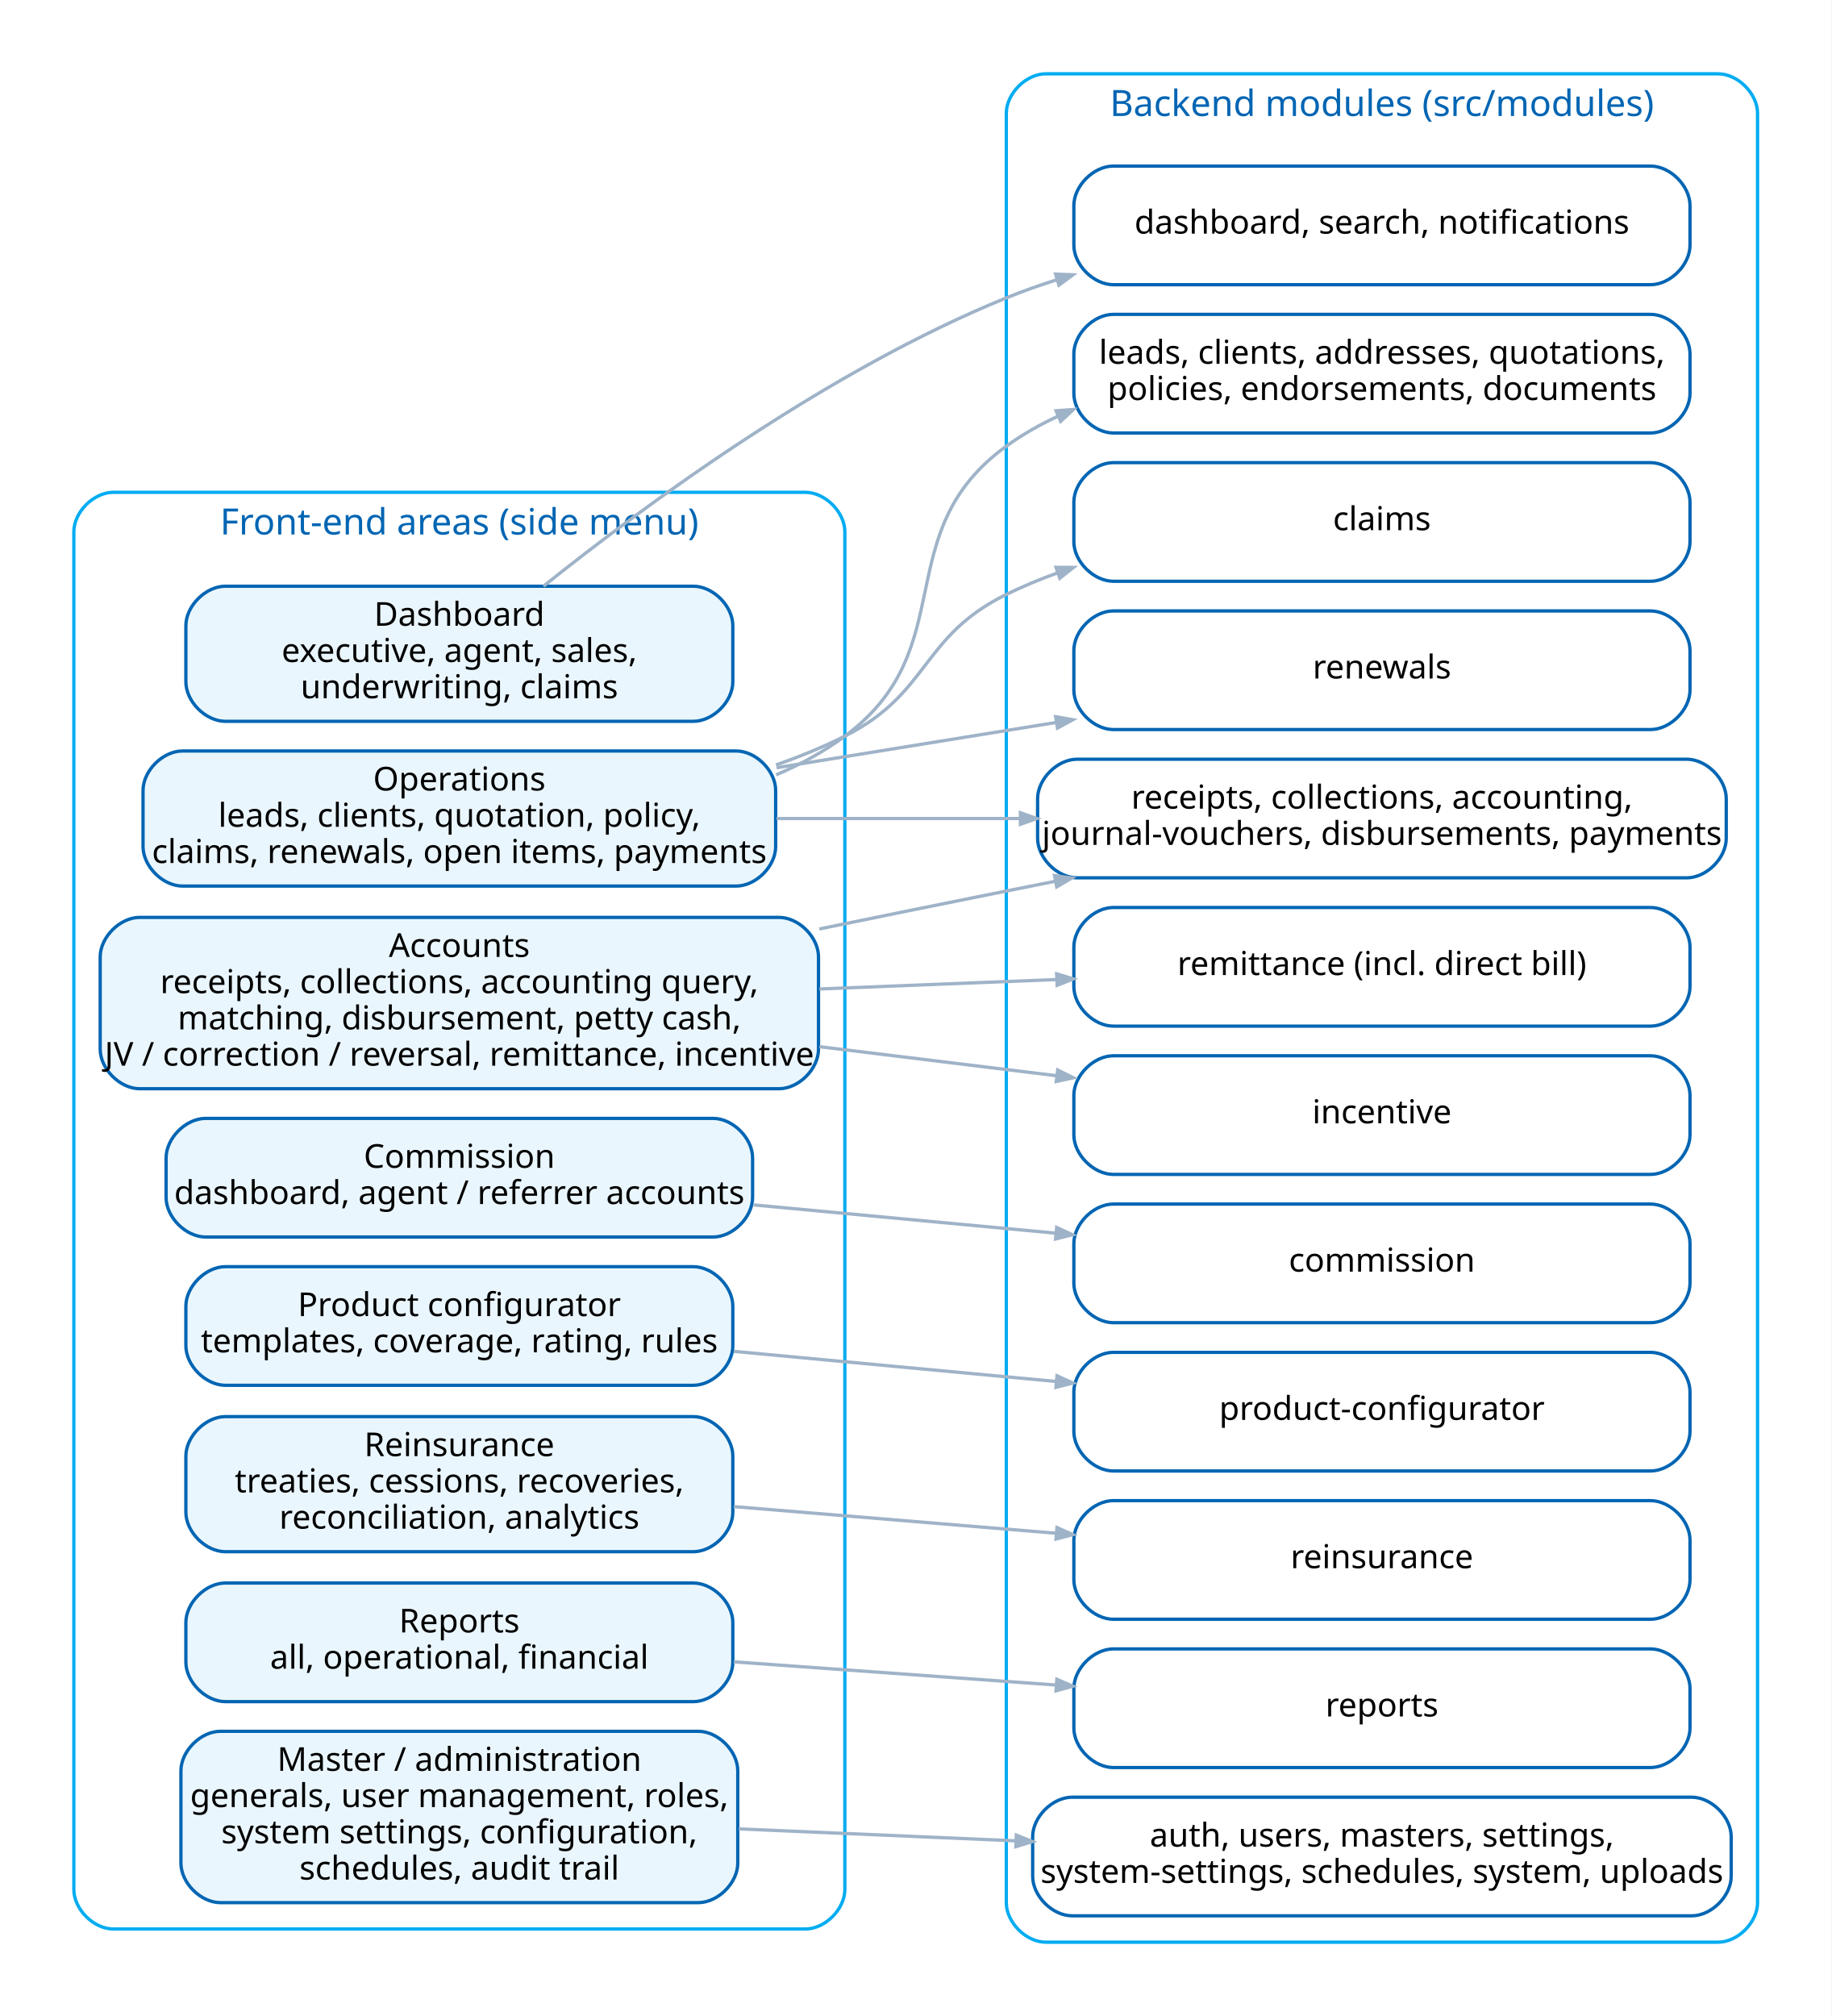
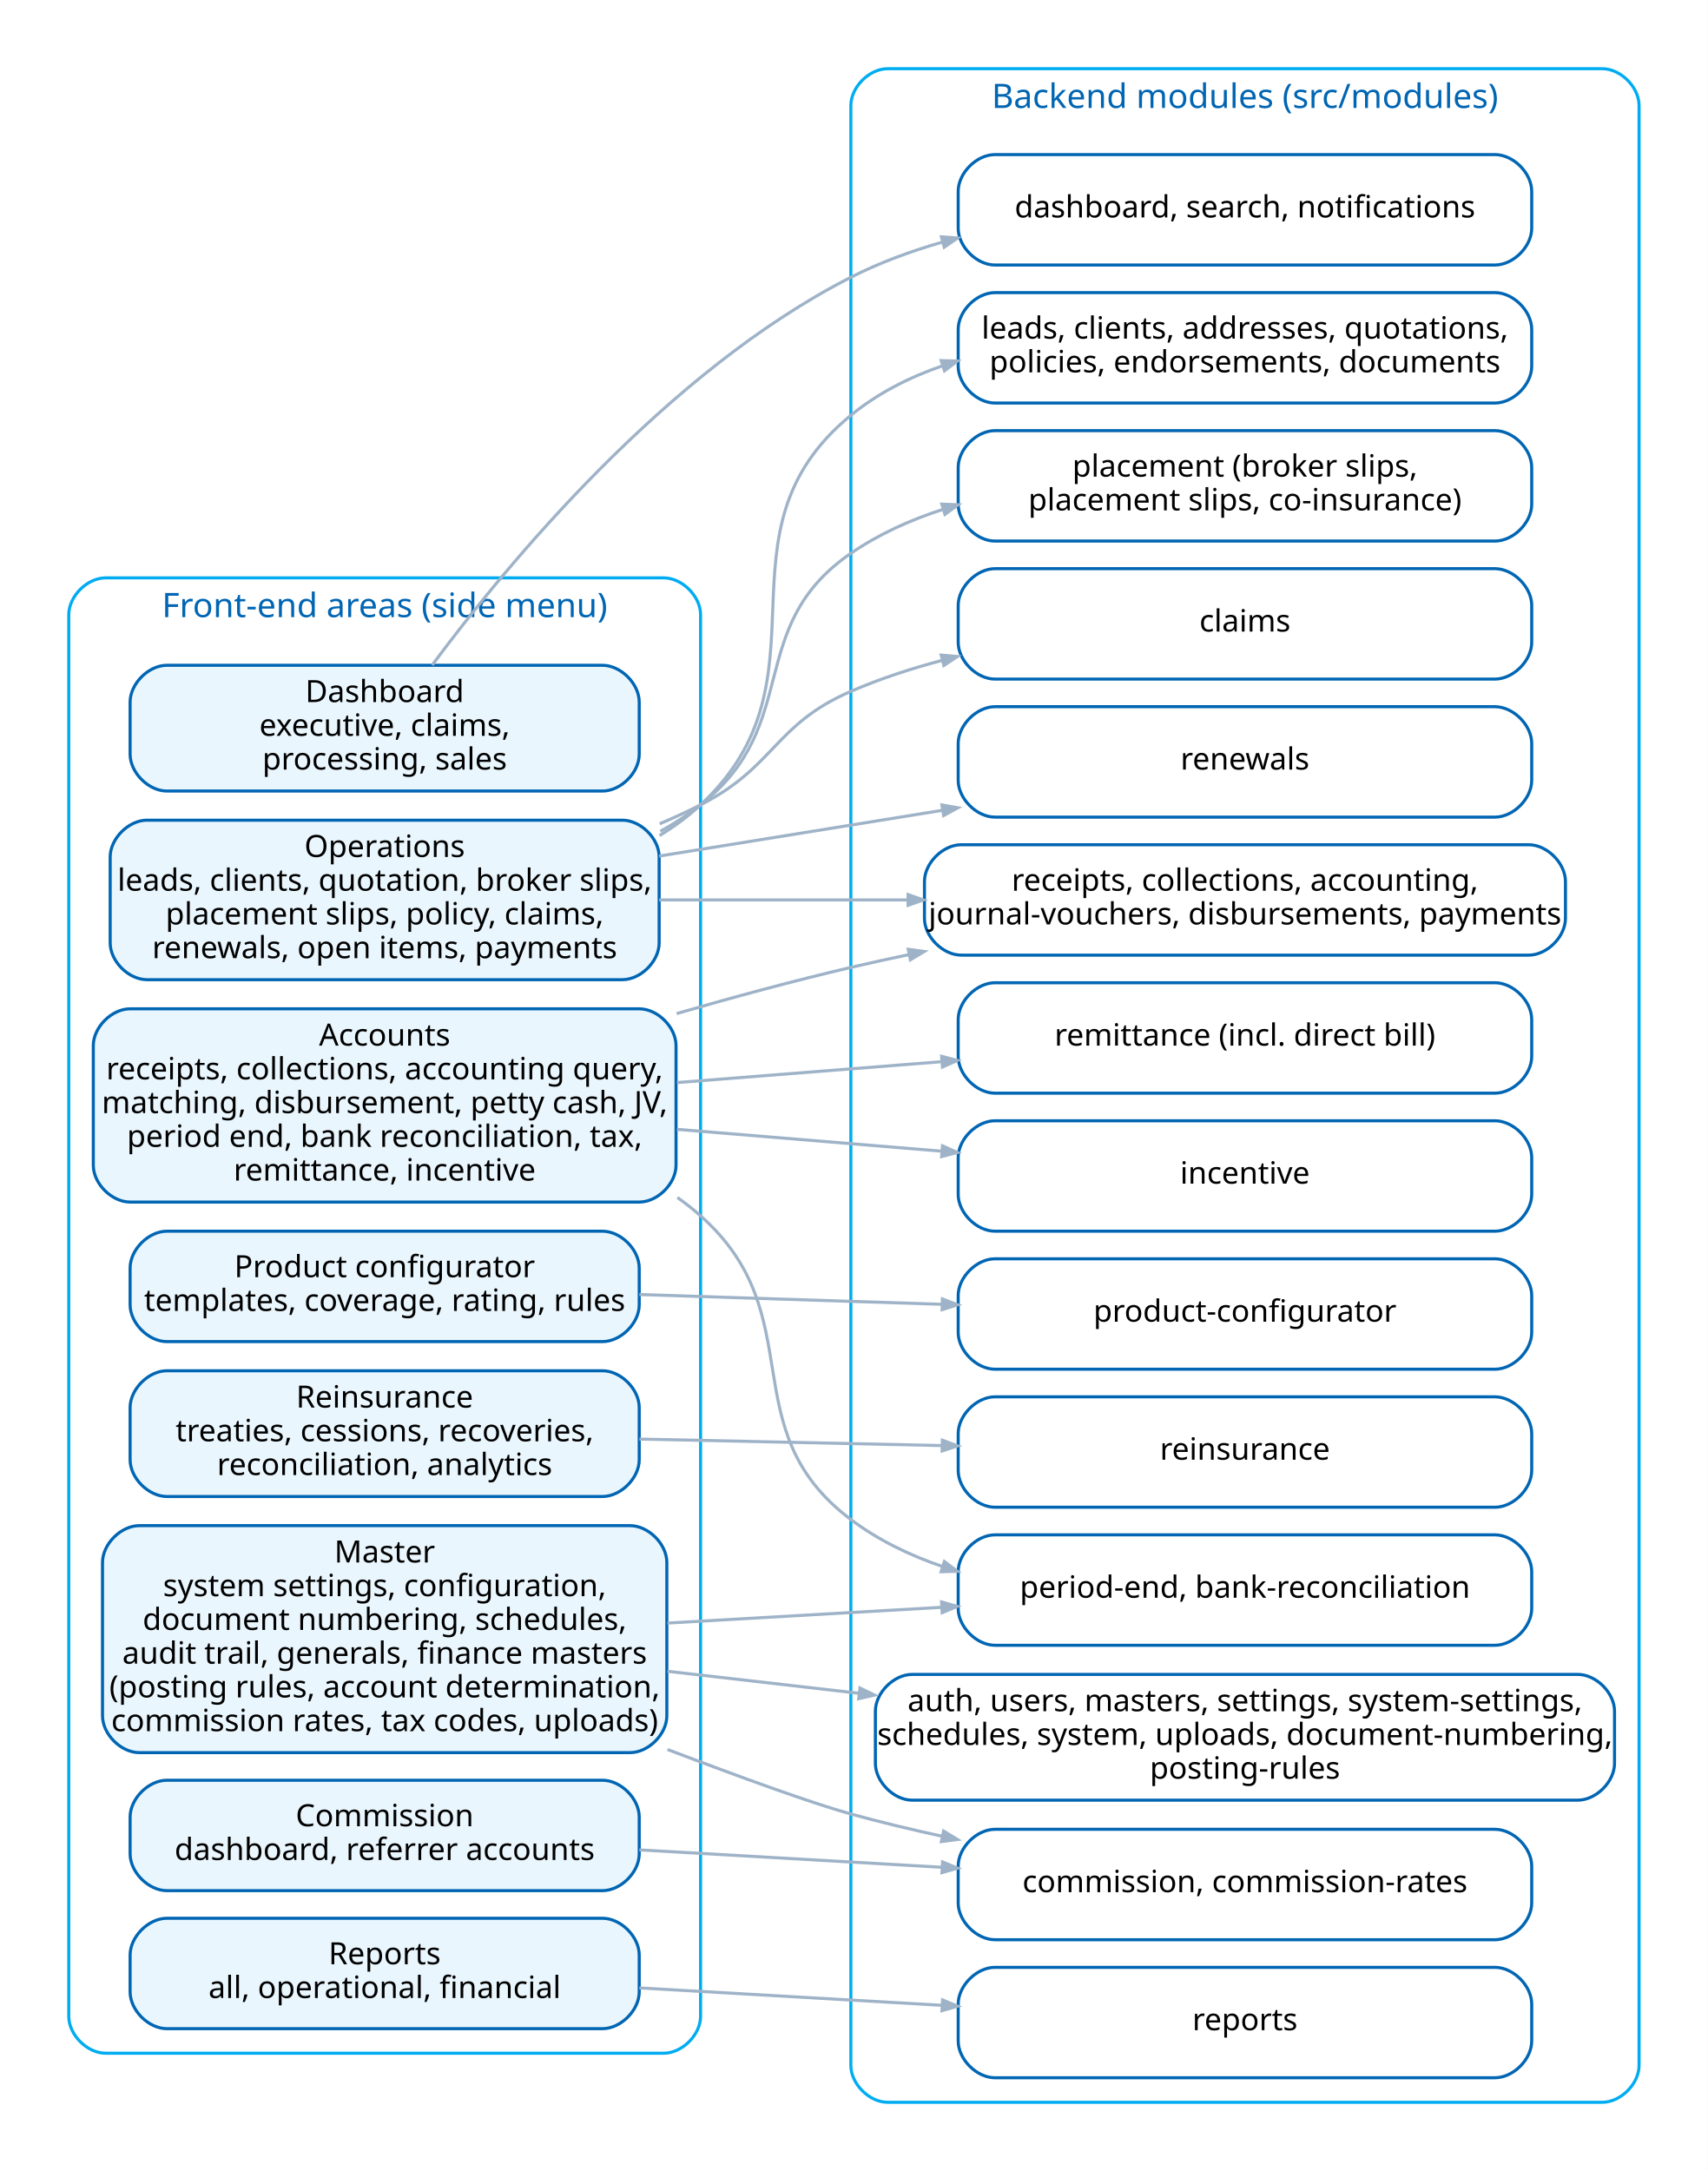
- <svg xmlns="http://www.w3.org/2000/svg" width="556pt" height="612pt" viewBox="0.00 0.00 555.80 611.80">
-   <g id="graph0" class="graph" transform="scale(1 1) rotate(0) translate(14.4 597.4)">
-     <polygon fill="white" stroke="transparent" points="-14.4,14.4 -14.4,-597.4 541.4,-597.4 541.4,14.4 -14.4,14.4" />
+ <svg xmlns="http://www.w3.org/2000/svg" width="557pt" height="708pt" viewBox="0.00 0.00 556.80 707.80">
+   <g id="graph0" class="graph" transform="scale(1 1) rotate(0) translate(14.4 693.4)">
+     <polygon fill="white" stroke="transparent" points="-14.4,14.4 -14.4,-693.4 542.4,-693.4 542.4,14.4 -14.4,14.4" />
    <g id="clust1" class="cluster">
-       <path fill="none" stroke="#00acf1" d="M20,-12C20,-12 230,-12 230,-12 236,-12 242,-18 242,-24 242,-24 242,-436 242,-436 242,-442 236,-448 230,-448 230,-448 20,-448 20,-448 14,-448 8,-442 8,-436 8,-436 8,-24 8,-24 8,-18 14,-12 20,-12" />
-       <text text-anchor="middle" x="125" y="-435.2" font-family="Nunito" font-size="11.00" fill="#0065b3">Front-end areas (side menu)</text>
+       <path fill="none" stroke="#00acf1" d="M20,-24C20,-24 202,-24 202,-24 208,-24 214,-30 214,-36 214,-36 214,-493 214,-493 214,-499 208,-505 202,-505 202,-505 20,-505 20,-505 14,-505 8,-499 8,-493 8,-493 8,-36 8,-36 8,-30 14,-24 20,-24" />
+       <text text-anchor="middle" x="111" y="-492.2" font-family="Nunito" font-size="11.00" fill="#0065b3">Front-end areas (side menu)</text>
    </g>
    <g id="clust2" class="cluster">
-       <path fill="none" stroke="#00acf1" d="M303,-8C303,-8 507,-8 507,-8 513,-8 519,-14 519,-20 519,-20 519,-563 519,-563 519,-569 513,-575 507,-575 507,-575 303,-575 303,-575 297,-575 291,-569 291,-563 291,-563 291,-20 291,-20 291,-14 297,-8 303,-8" />
-       <text text-anchor="middle" x="405" y="-562.2" font-family="Nunito" font-size="11.00" fill="#0065b3">Backend modules (src/modules)</text>
+       <path fill="none" stroke="#00acf1" d="M275,-8C275,-8 508,-8 508,-8 514,-8 520,-14 520,-20 520,-20 520,-659 520,-659 520,-665 514,-671 508,-671 508,-671 275,-671 275,-671 269,-671 263,-665 263,-659 263,-659 263,-20 263,-20 263,-14 269,-8 275,-8" />
+       <text text-anchor="middle" x="391.5" y="-658.2" font-family="Nunito" font-size="11.00" fill="#0065b3">Backend modules (src/modules)</text>
    </g>
    <g id="node1" class="node">
-       <path fill="#eaf6fd" stroke="#0065b3" d="M196,-419.5C196,-419.5 54,-419.5 54,-419.5 48,-419.5 42,-413.5 42,-407.5 42,-407.5 42,-390.5 42,-390.5 42,-384.5 48,-378.5 54,-378.5 54,-378.5 196,-378.5 196,-378.5 202,-378.5 208,-384.5 208,-390.5 208,-390.5 208,-407.5 208,-407.5 208,-413.5 202,-419.5 196,-419.5" />
-       <text text-anchor="middle" x="125" y="-407.5" font-family="Nunito" font-size="10.00">Dashboard</text>
-       <text text-anchor="middle" x="125" y="-396.5" font-family="Nunito" font-size="10.00">executive, agent, sales,</text>
-       <text text-anchor="middle" x="125" y="-385.5" font-family="Nunito" font-size="10.00">underwriting, claims</text>
+       <path fill="#eaf6fd" stroke="#0065b3" d="M182,-476.5C182,-476.5 40,-476.5 40,-476.5 34,-476.5 28,-470.5 28,-464.5 28,-464.5 28,-447.5 28,-447.5 28,-441.5 34,-435.5 40,-435.5 40,-435.5 182,-435.5 182,-435.5 188,-435.5 194,-441.5 194,-447.5 194,-447.5 194,-464.5 194,-464.5 194,-470.5 188,-476.5 182,-476.5" />
+       <text text-anchor="middle" x="111" y="-464.5" font-family="Nunito" font-size="10.00">Dashboard</text>
+       <text text-anchor="middle" x="111" y="-453.5" font-family="Nunito" font-size="10.00">executive, claims,</text>
+       <text text-anchor="middle" x="111" y="-442.5" font-family="Nunito" font-size="10.00">processing, sales</text>
    </g>
    <g id="node9" class="node">
-       <path fill="#ffffff" stroke="#0065b3" d="M486.5,-547C486.5,-547 323.5,-547 323.5,-547 317.5,-547 311.5,-541 311.5,-535 311.5,-535 311.5,-523 311.5,-523 311.5,-517 317.5,-511 323.5,-511 323.5,-511 486.5,-511 486.5,-511 492.5,-511 498.5,-517 498.5,-523 498.5,-523 498.5,-535 498.5,-535 498.5,-541 492.5,-547 486.5,-547" />
-       <text text-anchor="middle" x="405" y="-526.5" font-family="Nunito" font-size="10.00">dashboard, search, notifications</text>
+       <path fill="#ffffff" stroke="#0065b3" d="M473,-643C473,-643 310,-643 310,-643 304,-643 298,-637 298,-631 298,-631 298,-619 298,-619 298,-613 304,-607 310,-607 310,-607 473,-607 473,-607 479,-607 485,-613 485,-619 485,-619 485,-631 485,-631 485,-637 479,-643 473,-643" />
+       <text text-anchor="middle" x="391.5" y="-622.5" font-family="Nunito" font-size="10.00">dashboard, search, notifications</text>
    </g>
    <g id="edge1" class="edge">
-       <path fill="none" stroke="#9fb3c8" d="M150.55,-419.52C181.36,-444.18 236.76,-484.96 291,-507 295.96,-509.02 301.12,-510.85 306.39,-512.52" />
-       <polygon fill="#9fb3c8" stroke="#9fb3c8" points="305.96,-514.22 311.25,-514.01 306.98,-510.87 305.96,-514.22" />
+       <path fill="none" stroke="#9fb3c8" d="M126.49,-476.56C150.69,-509.18 202.7,-572.26 263,-603 272.29,-607.73 282.4,-611.47 292.73,-614.43" />
+       <polygon fill="#9fb3c8" stroke="#9fb3c8" points="292.53,-616.19 297.81,-615.81 293.45,-612.81 292.53,-616.19" />
    </g>
    <g id="node2" class="node">
-       <path fill="#eaf6fd" stroke="#0065b3" d="M209,-369.5C209,-369.5 41,-369.5 41,-369.5 35,-369.5 29,-363.5 29,-357.5 29,-357.5 29,-340.5 29,-340.5 29,-334.5 35,-328.5 41,-328.5 41,-328.5 209,-328.5 209,-328.5 215,-328.5 221,-334.5 221,-340.5 221,-340.5 221,-357.5 221,-357.5 221,-363.5 215,-369.5 209,-369.5" />
-       <text text-anchor="middle" x="125" y="-357.5" font-family="Nunito" font-size="10.00">Operations</text>
-       <text text-anchor="middle" x="125" y="-346.5" font-family="Nunito" font-size="10.00">leads, clients, quotation, policy,</text>
-       <text text-anchor="middle" x="125" y="-335.5" font-family="Nunito" font-size="10.00">claims, renewals, open items, payments</text>
+       <path fill="#eaf6fd" stroke="#0065b3" d="M188.5,-426C188.5,-426 33.5,-426 33.5,-426 27.5,-426 21.5,-420 21.5,-414 21.5,-414 21.5,-386 21.5,-386 21.5,-380 27.5,-374 33.5,-374 33.5,-374 188.5,-374 188.5,-374 194.5,-374 200.5,-380 200.5,-386 200.5,-386 200.5,-414 200.5,-414 200.5,-420 194.5,-426 188.5,-426" />
+       <text text-anchor="middle" x="111" y="-414" font-family="Nunito" font-size="10.00">Operations</text>
+       <text text-anchor="middle" x="111" y="-403" font-family="Nunito" font-size="10.00">leads, clients, quotation, broker slips,</text>
+       <text text-anchor="middle" x="111" y="-392" font-family="Nunito" font-size="10.00">placement slips, policy, claims,</text>
+       <text text-anchor="middle" x="111" y="-381" font-family="Nunito" font-size="10.00">renewals, open items, payments</text>
    </g>
    <g id="node10" class="node">
-       <path fill="#ffffff" stroke="#0065b3" d="M486.5,-502C486.5,-502 323.5,-502 323.5,-502 317.5,-502 311.5,-496 311.5,-490 311.5,-490 311.5,-478 311.5,-478 311.5,-472 317.5,-466 323.5,-466 323.5,-466 486.5,-466 486.5,-466 492.5,-466 498.5,-472 498.5,-478 498.5,-478 498.5,-490 498.5,-490 498.5,-496 492.5,-502 486.5,-502" />
-       <text text-anchor="middle" x="405" y="-487" font-family="Nunito" font-size="10.00">leads, clients, addresses, quotations,</text>
-       <text text-anchor="middle" x="405" y="-476" font-family="Nunito" font-size="10.00">policies, endorsements, documents</text>
+       <path fill="#ffffff" stroke="#0065b3" d="M473,-598C473,-598 310,-598 310,-598 304,-598 298,-592 298,-586 298,-586 298,-574 298,-574 298,-568 304,-562 310,-562 310,-562 473,-562 473,-562 479,-562 485,-568 485,-574 485,-574 485,-586 485,-586 485,-592 479,-598 473,-598" />
+       <text text-anchor="middle" x="391.5" y="-583" font-family="Nunito" font-size="10.00">leads, clients, addresses, quotations,</text>
+       <text text-anchor="middle" x="391.5" y="-572" font-family="Nunito" font-size="10.00">policies, endorsements, documents</text>
    </g>
    <g id="edge2" class="edge">
-       <path fill="none" stroke="#9fb3c8" d="M221.12,-362.25C228.55,-365.41 235.63,-369.28 242,-374 277.97,-400.64 254.76,-435.72 291,-462 295.87,-465.53 301.15,-468.53 306.68,-471.09" />
-       <polygon fill="#9fb3c8" stroke="#9fb3c8" points="306.1,-472.74 311.39,-473.13 307.5,-469.53 306.1,-472.74" />
+       <path fill="none" stroke="#9fb3c8" d="M200.62,-420.98C205.42,-423.9 209.93,-427.22 214,-431 258.32,-472.19 216.21,-519.64 263,-558 271.74,-565.16 281.96,-570.36 292.75,-574.09" />
+       <polygon fill="#9fb3c8" stroke="#9fb3c8" points="292.45,-575.83 297.75,-575.7 293.53,-572.5 292.45,-575.83" />
    </g>
    <g id="node11" class="node">
-       <path fill="#ffffff" stroke="#0065b3" d="M486.5,-457C486.5,-457 323.5,-457 323.5,-457 317.5,-457 311.5,-451 311.5,-445 311.5,-445 311.5,-433 311.5,-433 311.5,-427 317.5,-421 323.5,-421 323.5,-421 486.5,-421 486.5,-421 492.5,-421 498.5,-427 498.5,-433 498.5,-433 498.5,-445 498.5,-445 498.5,-451 492.5,-457 486.5,-457" />
-       <text text-anchor="middle" x="405" y="-436.5" font-family="Nunito" font-size="10.00">claims</text>
+       <path fill="#ffffff" stroke="#0065b3" d="M473,-553C473,-553 310,-553 310,-553 304,-553 298,-547 298,-541 298,-541 298,-529 298,-529 298,-523 304,-517 310,-517 310,-517 473,-517 473,-517 479,-517 485,-523 485,-529 485,-529 485,-541 485,-541 485,-547 479,-553 473,-553" />
+       <text text-anchor="middle" x="391.5" y="-538" font-family="Nunito" font-size="10.00">placement (broker slips,</text>
+       <text text-anchor="middle" x="391.5" y="-527" font-family="Nunito" font-size="10.00">placement slips, co-insurance)</text>
    </g>
    <g id="edge3" class="edge">
-       <path fill="none" stroke="#9fb3c8" d="M221.09,-365.27C228.32,-367.78 235.38,-370.67 242,-374 267.88,-387.03 264.99,-404.23 291,-417 295.95,-419.43 301.14,-421.59 306.46,-423.51" />
-       <polygon fill="#9fb3c8" stroke="#9fb3c8" points="306.09,-425.23 311.39,-425.21 307.23,-421.92 306.09,-425.23" />
+       <path fill="none" stroke="#9fb3c8" d="M200.89,-422.37C205.51,-424.94 209.92,-427.81 214,-431 247.45,-457.15 228,-488.97 263,-513 272.07,-519.23 282.35,-523.88 293.02,-527.33" />
+       <polygon fill="#9fb3c8" stroke="#9fb3c8" points="292.66,-529.05 297.95,-528.83 293.68,-525.7 292.66,-529.05" />
    </g>
    <g id="node12" class="node">
-       <path fill="#ffffff" stroke="#0065b3" d="M486.5,-412C486.5,-412 323.5,-412 323.5,-412 317.5,-412 311.5,-406 311.5,-400 311.5,-400 311.5,-388 311.5,-388 311.5,-382 317.5,-376 323.5,-376 323.5,-376 486.5,-376 486.5,-376 492.5,-376 498.5,-382 498.5,-388 498.5,-388 498.5,-400 498.5,-400 498.5,-406 492.5,-412 486.5,-412" />
-       <text text-anchor="middle" x="405" y="-391.5" font-family="Nunito" font-size="10.00">renewals</text>
+       <path fill="#ffffff" stroke="#0065b3" d="M473,-508C473,-508 310,-508 310,-508 304,-508 298,-502 298,-496 298,-496 298,-484 298,-484 298,-478 304,-472 310,-472 310,-472 473,-472 473,-472 479,-472 485,-478 485,-484 485,-484 485,-496 485,-496 485,-502 479,-508 473,-508" />
+       <text text-anchor="middle" x="391.5" y="-487.5" font-family="Nunito" font-size="10.00">claims</text>
    </g>
    <g id="edge4" class="edge">
-       <path fill="none" stroke="#9fb3c8" d="M221.28,-364.42C248.66,-368.85 278.55,-373.69 306.08,-378.15" />
-       <polygon fill="#9fb3c8" stroke="#9fb3c8" points="305.98,-379.91 311.19,-378.98 306.54,-376.45 305.98,-379.91" />
+       <path fill="none" stroke="#9fb3c8" d="M200.67,-424.82C205.24,-426.76 209.71,-428.82 214,-431 238.32,-443.38 237.96,-457.15 263,-468 272.39,-472.07 282.47,-475.38 292.71,-478.09" />
+       <polygon fill="#9fb3c8" stroke="#9fb3c8" points="292.46,-479.83 297.74,-479.37 293.32,-476.44 292.46,-479.83" />
    </g>
    <g id="node13" class="node">
-       <path fill="#ffffff" stroke="#0065b3" d="M497.5,-367C497.5,-367 312.5,-367 312.5,-367 306.5,-367 300.5,-361 300.5,-355 300.5,-355 300.5,-343 300.5,-343 300.5,-337 306.5,-331 312.5,-331 312.5,-331 497.5,-331 497.5,-331 503.5,-331 509.5,-337 509.5,-343 509.5,-343 509.5,-355 509.5,-355 509.5,-361 503.5,-367 497.5,-367" />
-       <text text-anchor="middle" x="405" y="-352" font-family="Nunito" font-size="10.00">receipts, collections, accounting,</text>
-       <text text-anchor="middle" x="405" y="-341" font-family="Nunito" font-size="10.00">journal-vouchers, disbursements, payments</text>
+       <path fill="#ffffff" stroke="#0065b3" d="M473,-463C473,-463 310,-463 310,-463 304,-463 298,-457 298,-451 298,-451 298,-439 298,-439 298,-433 304,-427 310,-427 310,-427 473,-427 473,-427 479,-427 485,-433 485,-439 485,-439 485,-451 485,-451 485,-457 479,-463 473,-463" />
+       <text text-anchor="middle" x="391.5" y="-442.5" font-family="Nunito" font-size="10.00">renewals</text>
    </g>
    <g id="edge5" class="edge">
-       <path fill="none" stroke="#9fb3c8" d="M221.28,-349C245.05,-349 270.73,-349 295.1,-349" />
-       <polygon fill="#9fb3c8" stroke="#9fb3c8" points="295.28,-350.75 300.28,-349 295.28,-347.25 295.28,-350.75" />
+       <path fill="none" stroke="#9fb3c8" d="M200.5,-414.3C229.86,-419.04 262.71,-424.35 292.73,-429.2" />
+       <polygon fill="#9fb3c8" stroke="#9fb3c8" points="292.69,-430.97 297.91,-430.04 293.25,-427.51 292.69,-430.97" />
+     </g>
+     <g id="node14" class="node">
+       <path fill="#ffffff" stroke="#0065b3" d="M484,-418C484,-418 299,-418 299,-418 293,-418 287,-412 287,-406 287,-406 287,-394 287,-394 287,-388 293,-382 299,-382 299,-382 484,-382 484,-382 490,-382 496,-388 496,-394 496,-394 496,-406 496,-406 496,-412 490,-418 484,-418" />
+       <text text-anchor="middle" x="391.5" y="-403" font-family="Nunito" font-size="10.00">receipts, collections, accounting,</text>
+       <text text-anchor="middle" x="391.5" y="-392" font-family="Nunito" font-size="10.00">journal-vouchers, disbursements, payments</text>
+     </g>
+     <g id="edge6" class="edge">
+       <path fill="none" stroke="#9fb3c8" d="M200.5,-400C226.29,-400 254.77,-400 281.66,-400" />
+       <polygon fill="#9fb3c8" stroke="#9fb3c8" points="281.66,-401.75 286.66,-400 281.66,-398.25 281.66,-401.75" />
    </g>
    <g id="node3" class="node">
-       <path fill="#eaf6fd" stroke="#0065b3" d="M222,-319C222,-319 28,-319 28,-319 22,-319 16,-313 16,-307 16,-307 16,-279 16,-279 16,-273 22,-267 28,-267 28,-267 222,-267 222,-267 228,-267 234,-273 234,-279 234,-279 234,-307 234,-307 234,-313 228,-319 222,-319" />
-       <text text-anchor="middle" x="125" y="-307" font-family="Nunito" font-size="10.00">Accounts</text>
-       <text text-anchor="middle" x="125" y="-296" font-family="Nunito" font-size="10.00">receipts, collections, accounting query,</text>
-       <text text-anchor="middle" x="125" y="-285" font-family="Nunito" font-size="10.00">matching, disbursement, petty cash,</text>
-       <text text-anchor="middle" x="125" y="-274" font-family="Nunito" font-size="10.00">JV / correction / reversal, remittance, incentive</text>
+       <path fill="#eaf6fd" stroke="#0065b3" d="M194,-364.5C194,-364.5 28,-364.5 28,-364.5 22,-364.5 16,-358.5 16,-352.5 16,-352.5 16,-313.5 16,-313.5 16,-307.5 22,-301.5 28,-301.5 28,-301.5 194,-301.5 194,-301.5 200,-301.5 206,-307.5 206,-313.5 206,-313.5 206,-352.5 206,-352.5 206,-358.5 200,-364.5 194,-364.5" />
+       <text text-anchor="middle" x="111" y="-352.5" font-family="Nunito" font-size="10.00">Accounts</text>
+       <text text-anchor="middle" x="111" y="-341.5" font-family="Nunito" font-size="10.00">receipts, collections, accounting query,</text>
+       <text text-anchor="middle" x="111" y="-330.5" font-family="Nunito" font-size="10.00">matching, disbursement, petty cash, JV,</text>
+       <text text-anchor="middle" x="111" y="-319.5" font-family="Nunito" font-size="10.00">period end, bank reconciliation, tax,</text>
+       <text text-anchor="middle" x="111" y="-308.5" font-family="Nunito" font-size="10.00">remittance, incentive</text>
    </g>
-     <g id="edge6" class="edge">
-       <path fill="none" stroke="#9fb3c8" d="M234.25,-315.48C253.16,-319.36 272.65,-323.32 291,-327 295.85,-327.97 300.82,-328.96 305.84,-329.96" />
-       <polygon fill="#9fb3c8" stroke="#9fb3c8" points="305.63,-331.7 310.87,-330.95 306.31,-328.26 305.63,-331.7" />
+     <g id="edge7" class="edge">
+       <path fill="none" stroke="#9fb3c8" d="M206.18,-362.94C224.9,-368.36 244.49,-373.66 263,-378 269.19,-379.45 275.56,-380.85 282.01,-382.19" />
+       <polygon fill="#9fb3c8" stroke="#9fb3c8" points="281.71,-383.91 286.95,-383.2 282.41,-380.48 281.71,-383.91" />
    </g>
    <g id="node15" class="node">
-       <path fill="#ffffff" stroke="#0065b3" d="M486.5,-322C486.5,-322 323.5,-322 323.5,-322 317.5,-322 311.5,-316 311.5,-310 311.5,-310 311.5,-298 311.5,-298 311.5,-292 317.5,-286 323.5,-286 323.5,-286 486.5,-286 486.5,-286 492.5,-286 498.5,-292 498.5,-298 498.5,-298 498.5,-310 498.5,-310 498.5,-316 492.5,-322 486.5,-322" />
-       <text text-anchor="middle" x="405" y="-301.5" font-family="Nunito" font-size="10.00">remittance (incl. direct bill)</text>
+       <path fill="#ffffff" stroke="#0065b3" d="M473,-193C473,-193 310,-193 310,-193 304,-193 298,-187 298,-181 298,-181 298,-169 298,-169 298,-163 304,-157 310,-157 310,-157 473,-157 473,-157 479,-157 485,-163 485,-169 485,-169 485,-181 485,-181 485,-187 479,-193 473,-193" />
+       <text text-anchor="middle" x="391.5" y="-172.5" font-family="Nunito" font-size="10.00">period-end, bank-reconciliation</text>
    </g>
-     <g id="edge7" class="edge">
-       <path fill="none" stroke="#9fb3c8" d="M234.28,-297.28C257.95,-298.22 282.87,-299.21 306.11,-300.13" />
-       <polygon fill="#9fb3c8" stroke="#9fb3c8" points="306.28,-301.88 311.35,-300.33 306.42,-298.39 306.28,-301.88" />
+     <g id="edge8" class="edge">
+       <path fill="none" stroke="#9fb3c8" d="M206.46,-302.99C209.09,-301.11 211.61,-299.12 214,-297 250.74,-264.43 223.76,-227.51 263,-198 271.89,-191.32 282.09,-186.36 292.78,-182.71" />
+       <polygon fill="#9fb3c8" stroke="#9fb3c8" points="293.5,-184.31 297.72,-181.12 292.43,-180.98 293.5,-184.31" />
+     </g>
+     <g id="node17" class="node">
+       <path fill="#ffffff" stroke="#0065b3" d="M473,-373C473,-373 310,-373 310,-373 304,-373 298,-367 298,-361 298,-361 298,-349 298,-349 298,-343 304,-337 310,-337 310,-337 473,-337 473,-337 479,-337 485,-343 485,-349 485,-349 485,-361 485,-361 485,-367 479,-373 473,-373" />
+       <text text-anchor="middle" x="391.5" y="-352.5" font-family="Nunito" font-size="10.00">remittance (incl. direct bill)</text>
+     </g>
+     <g id="edge9" class="edge">
+       <path fill="none" stroke="#9fb3c8" d="M206.29,-340.45C234.07,-342.64 264.52,-345.05 292.53,-347.26" />
+       <polygon fill="#9fb3c8" stroke="#9fb3c8" points="292.6,-349.02 297.73,-347.67 292.88,-345.53 292.6,-349.02" />
+     </g>
+     <g id="node18" class="node">
+       <path fill="#ffffff" stroke="#0065b3" d="M473,-328C473,-328 310,-328 310,-328 304,-328 298,-322 298,-316 298,-316 298,-304 298,-304 298,-298 304,-292 310,-292 310,-292 473,-292 473,-292 479,-292 485,-298 485,-304 485,-304 485,-316 485,-316 485,-322 479,-328 473,-328" />
+       <text text-anchor="middle" x="391.5" y="-307.5" font-family="Nunito" font-size="10.00">incentive</text>
+     </g>
+     <g id="edge10" class="edge">
+       <path fill="none" stroke="#9fb3c8" d="M206.29,-325.21C234.07,-322.92 264.52,-320.4 292.53,-318.09" />
+       <polygon fill="#9fb3c8" stroke="#9fb3c8" points="292.89,-319.82 297.73,-317.66 292.6,-316.33 292.89,-319.82" />
+     </g>
+     <g id="node4" class="node">
+       <path fill="#eaf6fd" stroke="#0065b3" d="M182,-113C182,-113 40,-113 40,-113 34,-113 28,-107 28,-101 28,-101 28,-89 28,-89 28,-83 34,-77 40,-77 40,-77 182,-77 182,-77 188,-77 194,-83 194,-89 194,-89 194,-101 194,-101 194,-107 188,-113 182,-113" />
+       <text text-anchor="middle" x="111" y="-98" font-family="Nunito" font-size="10.00">Commission</text>
+       <text text-anchor="middle" x="111" y="-87" font-family="Nunito" font-size="10.00">dashboard, referrer accounts</text>
    </g>
    <g id="node16" class="node">
-       <path fill="#ffffff" stroke="#0065b3" d="M486.5,-277C486.5,-277 323.5,-277 323.5,-277 317.5,-277 311.5,-271 311.5,-265 311.5,-265 311.5,-253 311.5,-253 311.5,-247 317.5,-241 323.5,-241 323.5,-241 486.5,-241 486.5,-241 492.5,-241 498.5,-247 498.5,-253 498.5,-253 498.5,-265 498.5,-265 498.5,-271 492.5,-277 486.5,-277" />
-       <text text-anchor="middle" x="405" y="-256.5" font-family="Nunito" font-size="10.00">incentive</text>
+       <path fill="#ffffff" stroke="#0065b3" d="M473,-97C473,-97 310,-97 310,-97 304,-97 298,-91 298,-85 298,-85 298,-73 298,-73 298,-67 304,-61 310,-61 310,-61 473,-61 473,-61 479,-61 485,-67 485,-73 485,-73 485,-85 485,-85 485,-91 479,-97 473,-97" />
+       <text text-anchor="middle" x="391.5" y="-76.5" font-family="Nunito" font-size="10.00">commission, commission-rates</text>
    </g>
-     <g id="edge8" class="edge">
-       <path fill="none" stroke="#9fb3c8" d="M234.28,-279.76C257.95,-276.86 282.87,-273.81 306.11,-270.97" />
-       <polygon fill="#9fb3c8" stroke="#9fb3c8" points="306.6,-272.68 311.35,-270.33 306.17,-269.2 306.6,-272.68" />
-     </g>
-     <g id="node4" class="node">
-       <path fill="#eaf6fd" stroke="#0065b3" d="M202,-258C202,-258 48,-258 48,-258 42,-258 36,-252 36,-246 36,-246 36,-234 36,-234 36,-228 42,-222 48,-222 48,-222 202,-222 202,-222 208,-222 214,-228 214,-234 214,-234 214,-246 214,-246 214,-252 208,-258 202,-258" />
-       <text text-anchor="middle" x="125" y="-243" font-family="Nunito" font-size="10.00">Commission</text>
-       <text text-anchor="middle" x="125" y="-232" font-family="Nunito" font-size="10.00">dashboard, agent / referrer accounts</text>
-     </g>
-     <g id="node14" class="node">
-       <path fill="#ffffff" stroke="#0065b3" d="M486.5,-232C486.5,-232 323.5,-232 323.5,-232 317.5,-232 311.5,-226 311.5,-220 311.5,-220 311.5,-208 311.5,-208 311.5,-202 317.5,-196 323.5,-196 323.5,-196 486.5,-196 486.5,-196 492.5,-196 498.5,-202 498.5,-208 498.5,-208 498.5,-220 498.5,-220 498.5,-226 492.5,-232 486.5,-232" />
-       <text text-anchor="middle" x="405" y="-211.5" font-family="Nunito" font-size="10.00">commission</text>
-     </g>
-     <g id="edge9" class="edge">
-       <path fill="none" stroke="#9fb3c8" d="M214.34,-231.74C243.5,-229.01 276.1,-225.96 305.94,-223.17" />
-       <polygon fill="#9fb3c8" stroke="#9fb3c8" points="306.28,-224.9 311.09,-222.69 305.95,-221.41 306.28,-224.9" />
+     <g id="edge11" class="edge">
+       <path fill="none" stroke="#9fb3c8" d="M194.05,-90.29C224.97,-88.51 260.44,-86.47 292.66,-84.62" />
+       <polygon fill="#9fb3c8" stroke="#9fb3c8" points="292.91,-86.36 297.8,-84.33 292.71,-82.87 292.91,-86.36" />
    </g>
    <g id="node5" class="node">
-       <path fill="#eaf6fd" stroke="#0065b3" d="M196,-213C196,-213 54,-213 54,-213 48,-213 42,-207 42,-201 42,-201 42,-189 42,-189 42,-183 48,-177 54,-177 54,-177 196,-177 196,-177 202,-177 208,-183 208,-189 208,-189 208,-201 208,-201 208,-207 202,-213 196,-213" />
-       <text text-anchor="middle" x="125" y="-198" font-family="Nunito" font-size="10.00">Product configurator</text>
-       <text text-anchor="middle" x="125" y="-187" font-family="Nunito" font-size="10.00">templates, coverage, rating, rules</text>
+       <path fill="#eaf6fd" stroke="#0065b3" d="M182,-292C182,-292 40,-292 40,-292 34,-292 28,-286 28,-280 28,-280 28,-268 28,-268 28,-262 34,-256 40,-256 40,-256 182,-256 182,-256 188,-256 194,-262 194,-268 194,-268 194,-280 194,-280 194,-286 188,-292 182,-292" />
+       <text text-anchor="middle" x="111" y="-277" font-family="Nunito" font-size="10.00">Product configurator</text>
+       <text text-anchor="middle" x="111" y="-266" font-family="Nunito" font-size="10.00">templates, coverage, rating, rules</text>
    </g>
-     <g id="node17" class="node">
-       <path fill="#ffffff" stroke="#0065b3" d="M486.5,-187C486.5,-187 323.5,-187 323.5,-187 317.5,-187 311.5,-181 311.5,-175 311.5,-175 311.5,-163 311.5,-163 311.5,-157 317.5,-151 323.5,-151 323.5,-151 486.5,-151 486.5,-151 492.5,-151 498.5,-157 498.5,-163 498.5,-163 498.5,-175 498.5,-175 498.5,-181 492.5,-187 486.5,-187" />
-       <text text-anchor="middle" x="405" y="-166.5" font-family="Nunito" font-size="10.00">product-configurator</text>
+     <g id="node19" class="node">
+       <path fill="#ffffff" stroke="#0065b3" d="M473,-283C473,-283 310,-283 310,-283 304,-283 298,-277 298,-271 298,-271 298,-259 298,-259 298,-253 304,-247 310,-247 310,-247 473,-247 473,-247 479,-247 485,-253 485,-259 485,-259 485,-271 485,-271 485,-277 479,-283 473,-283" />
+       <text text-anchor="middle" x="391.5" y="-262.5" font-family="Nunito" font-size="10.00">product-configurator</text>
    </g>
-     <g id="edge10" class="edge">
-       <path fill="none" stroke="#9fb3c8" d="M208.28,-187.3C238.98,-184.43 274.14,-181.15 306.1,-178.16" />
-       <polygon fill="#9fb3c8" stroke="#9fb3c8" points="306.39,-179.89 311.21,-177.68 306.06,-176.4 306.39,-179.89" />
+     <g id="edge12" class="edge">
+       <path fill="none" stroke="#9fb3c8" d="M194.05,-271.35C224.97,-270.35 260.44,-269.2 292.66,-268.16" />
+       <polygon fill="#9fb3c8" stroke="#9fb3c8" points="292.86,-269.91 297.8,-268 292.75,-266.41 292.86,-269.91" />
    </g>
    <g id="node6" class="node">
-       <path fill="#eaf6fd" stroke="#0065b3" d="M196,-167.5C196,-167.5 54,-167.5 54,-167.5 48,-167.5 42,-161.5 42,-155.5 42,-155.5 42,-138.5 42,-138.5 42,-132.5 48,-126.5 54,-126.5 54,-126.5 196,-126.5 196,-126.5 202,-126.5 208,-132.5 208,-138.5 208,-138.5 208,-155.5 208,-155.5 208,-161.5 202,-167.5 196,-167.5" />
-       <text text-anchor="middle" x="125" y="-155.5" font-family="Nunito" font-size="10.00">Reinsurance</text>
-       <text text-anchor="middle" x="125" y="-144.5" font-family="Nunito" font-size="10.00">treaties, cessions, recoveries,</text>
-       <text text-anchor="middle" x="125" y="-133.5" font-family="Nunito" font-size="10.00">reconciliation, analytics</text>
+       <path fill="#eaf6fd" stroke="#0065b3" d="M182,-246.5C182,-246.5 40,-246.5 40,-246.5 34,-246.5 28,-240.5 28,-234.5 28,-234.5 28,-217.5 28,-217.5 28,-211.5 34,-205.5 40,-205.5 40,-205.5 182,-205.5 182,-205.5 188,-205.5 194,-211.5 194,-217.5 194,-217.5 194,-234.5 194,-234.5 194,-240.5 188,-246.5 182,-246.5" />
+       <text text-anchor="middle" x="111" y="-234.5" font-family="Nunito" font-size="10.00">Reinsurance</text>
+       <text text-anchor="middle" x="111" y="-223.5" font-family="Nunito" font-size="10.00">treaties, cessions, recoveries,</text>
+       <text text-anchor="middle" x="111" y="-212.5" font-family="Nunito" font-size="10.00">reconciliation, analytics</text>
    </g>
-     <g id="node18" class="node">
-       <path fill="#ffffff" stroke="#0065b3" d="M486.5,-142C486.5,-142 323.5,-142 323.5,-142 317.5,-142 311.5,-136 311.5,-130 311.5,-130 311.5,-118 311.5,-118 311.5,-112 317.5,-106 323.5,-106 323.5,-106 486.5,-106 486.5,-106 492.5,-106 498.5,-112 498.5,-118 498.5,-118 498.5,-130 498.5,-130 498.5,-136 492.5,-142 486.5,-142" />
-       <text text-anchor="middle" x="405" y="-121.5" font-family="Nunito" font-size="10.00">reinsurance</text>
+     <g id="node20" class="node">
+       <path fill="#ffffff" stroke="#0065b3" d="M473,-238C473,-238 310,-238 310,-238 304,-238 298,-232 298,-226 298,-226 298,-214 298,-214 298,-208 304,-202 310,-202 310,-202 473,-202 473,-202 479,-202 485,-208 485,-214 485,-214 485,-226 485,-226 485,-232 479,-238 473,-238" />
+       <text text-anchor="middle" x="391.5" y="-217.5" font-family="Nunito" font-size="10.00">reinsurance</text>
    </g>
-     <g id="edge11" class="edge">
-       <path fill="none" stroke="#9fb3c8" d="M208.28,-140.19C238.98,-137.65 274.14,-134.74 306.1,-132.1" />
-       <polygon fill="#9fb3c8" stroke="#9fb3c8" points="306.37,-133.83 311.21,-131.68 306.08,-130.35 306.37,-133.83" />
+     <g id="edge13" class="edge">
+       <path fill="none" stroke="#9fb3c8" d="M194.05,-224.23C224.97,-223.57 260.44,-222.8 292.66,-222.11" />
+       <polygon fill="#9fb3c8" stroke="#9fb3c8" points="292.84,-223.85 297.8,-222 292.76,-220.36 292.84,-223.85" />
    </g>
    <g id="node7" class="node">
-       <path fill="#eaf6fd" stroke="#0065b3" d="M196,-117C196,-117 54,-117 54,-117 48,-117 42,-111 42,-105 42,-105 42,-93 42,-93 42,-87 48,-81 54,-81 54,-81 196,-81 196,-81 202,-81 208,-87 208,-93 208,-93 208,-105 208,-105 208,-111 202,-117 196,-117" />
-       <text text-anchor="middle" x="125" y="-102" font-family="Nunito" font-size="10.00">Reports</text>
-       <text text-anchor="middle" x="125" y="-91" font-family="Nunito" font-size="10.00">all, operational, financial</text>
+       <path fill="#eaf6fd" stroke="#0065b3" d="M182,-68C182,-68 40,-68 40,-68 34,-68 28,-62 28,-56 28,-56 28,-44 28,-44 28,-38 34,-32 40,-32 40,-32 182,-32 182,-32 188,-32 194,-38 194,-44 194,-44 194,-56 194,-56 194,-62 188,-68 182,-68" />
+       <text text-anchor="middle" x="111" y="-53" font-family="Nunito" font-size="10.00">Reports</text>
+       <text text-anchor="middle" x="111" y="-42" font-family="Nunito" font-size="10.00">all, operational, financial</text>
    </g>
-     <g id="node19" class="node">
-       <path fill="#ffffff" stroke="#0065b3" d="M486.5,-97C486.5,-97 323.5,-97 323.5,-97 317.5,-97 311.5,-91 311.5,-85 311.5,-85 311.5,-73 311.5,-73 311.5,-67 317.5,-61 323.5,-61 323.5,-61 486.5,-61 486.5,-61 492.5,-61 498.5,-67 498.5,-73 498.5,-73 498.5,-85 498.5,-85 498.5,-91 492.5,-97 486.5,-97" />
-       <text text-anchor="middle" x="405" y="-76.5" font-family="Nunito" font-size="10.00">reports</text>
+     <g id="node21" class="node">
+       <path fill="#ffffff" stroke="#0065b3" d="M473,-52C473,-52 310,-52 310,-52 304,-52 298,-46 298,-40 298,-40 298,-28 298,-28 298,-22 304,-16 310,-16 310,-16 473,-16 473,-16 479,-16 485,-22 485,-28 485,-28 485,-40 485,-40 485,-46 479,-52 473,-52" />
+       <text text-anchor="middle" x="391.5" y="-31.5" font-family="Nunito" font-size="10.00">reports</text>
    </g>
-     <g id="edge12" class="edge">
-       <path fill="none" stroke="#9fb3c8" d="M208.28,-93.08C238.98,-90.87 274.14,-88.34 306.1,-86.04" />
-       <polygon fill="#9fb3c8" stroke="#9fb3c8" points="306.34,-87.78 311.21,-85.68 306.09,-84.29 306.34,-87.78" />
+     <g id="edge14" class="edge">
+       <path fill="none" stroke="#9fb3c8" d="M194.05,-45.29C224.97,-43.51 260.44,-41.47 292.66,-39.62" />
+       <polygon fill="#9fb3c8" stroke="#9fb3c8" points="292.91,-41.36 297.8,-39.33 292.71,-37.87 292.91,-41.36" />
    </g>
    <g id="node8" class="node">
-       <path fill="#eaf6fd" stroke="#0065b3" d="M197.5,-72C197.5,-72 52.5,-72 52.5,-72 46.5,-72 40.5,-66 40.5,-60 40.5,-60 40.5,-32 40.5,-32 40.5,-26 46.5,-20 52.5,-20 52.5,-20 197.5,-20 197.5,-20 203.5,-20 209.5,-26 209.5,-32 209.5,-32 209.5,-60 209.5,-60 209.5,-66 203.5,-72 197.5,-72" />
-       <text text-anchor="middle" x="125" y="-60" font-family="Nunito" font-size="10.00">Master / administration</text>
-       <text text-anchor="middle" x="125" y="-49" font-family="Nunito" font-size="10.00">generals, user management, roles,</text>
-       <text text-anchor="middle" x="125" y="-38" font-family="Nunito" font-size="10.00">system settings, configuration,</text>
-       <text text-anchor="middle" x="125" y="-27" font-family="Nunito" font-size="10.00">schedules, audit trail</text>
+       <path fill="#eaf6fd" stroke="#0065b3" d="M191,-196C191,-196 31,-196 31,-196 25,-196 19,-190 19,-184 19,-184 19,-134 19,-134 19,-128 25,-122 31,-122 31,-122 191,-122 191,-122 197,-122 203,-128 203,-134 203,-134 203,-184 203,-184 203,-190 197,-196 191,-196" />
+       <text text-anchor="middle" x="111" y="-184" font-family="Nunito" font-size="10.00">Master</text>
+       <text text-anchor="middle" x="111" y="-173" font-family="Nunito" font-size="10.00">system settings, configuration,</text>
+       <text text-anchor="middle" x="111" y="-162" font-family="Nunito" font-size="10.00">document numbering, schedules,</text>
+       <text text-anchor="middle" x="111" y="-151" font-family="Nunito" font-size="10.00">audit trail, generals, finance masters</text>
+       <text text-anchor="middle" x="111" y="-140" font-family="Nunito" font-size="10.00">(posting rules, account determination,</text>
+       <text text-anchor="middle" x="111" y="-129" font-family="Nunito" font-size="10.00">commission rates, tax codes, uploads)</text>
    </g>
-     <g id="node20" class="node">
-       <path fill="#ffffff" stroke="#0065b3" d="M499,-52C499,-52 311,-52 311,-52 305,-52 299,-46 299,-40 299,-40 299,-28 299,-28 299,-22 305,-16 311,-16 311,-16 499,-16 499,-16 505,-16 511,-22 511,-28 511,-28 511,-40 511,-40 511,-46 505,-52 499,-52" />
-       <text text-anchor="middle" x="405" y="-37" font-family="Nunito" font-size="10.00">auth, users, masters, settings,</text>
-       <text text-anchor="middle" x="405" y="-26" font-family="Nunito" font-size="10.00">system-settings, schedules, system, uploads</text>
+     <g id="edge17" class="edge">
+       <path fill="none" stroke="#9fb3c8" d="M203.19,-164.24C231.83,-165.88 263.57,-167.71 292.65,-169.38" />
+       <polygon fill="#9fb3c8" stroke="#9fb3c8" points="292.58,-171.13 297.67,-169.67 292.78,-167.63 292.58,-171.13" />
    </g>
-     <g id="edge13" class="edge">
-       <path fill="none" stroke="#9fb3c8" d="M209.79,-42.38C236.2,-41.24 265.79,-39.97 293.76,-38.76" />
-       <polygon fill="#9fb3c8" stroke="#9fb3c8" points="294.04,-40.5 298.96,-38.53 293.89,-37 294.04,-40.5" />
+     <g id="edge16" class="edge">
+       <path fill="none" stroke="#9fb3c8" d="M203.22,-123.02C227.58,-113.76 250.58,-105.43 263,-102 272.59,-99.35 282.68,-96.92 292.81,-94.73" />
+       <polygon fill="#9fb3c8" stroke="#9fb3c8" points="293.25,-96.43 297.78,-93.67 292.52,-93 293.25,-96.43" />
+     </g>
+     <g id="node22" class="node">
+       <path fill="#ffffff" stroke="#0065b3" d="M500,-147.5C500,-147.5 283,-147.5 283,-147.5 277,-147.5 271,-141.5 271,-135.5 271,-135.5 271,-118.5 271,-118.5 271,-112.5 277,-106.5 283,-106.5 283,-106.5 500,-106.5 500,-106.5 506,-106.5 512,-112.5 512,-118.5 512,-118.5 512,-135.5 512,-135.5 512,-141.5 506,-147.5 500,-147.5" />
+       <text text-anchor="middle" x="391.5" y="-135.5" font-family="Nunito" font-size="10.00">auth, users, masters, settings, system-settings,</text>
+       <text text-anchor="middle" x="391.5" y="-124.5" font-family="Nunito" font-size="10.00">schedules, system, uploads, document-numbering,</text>
+       <text text-anchor="middle" x="391.5" y="-113.5" font-family="Nunito" font-size="10.00">posting-rules</text>
+     </g>
+     <g id="edge15" class="edge">
+       <path fill="none" stroke="#9fb3c8" d="M203.19,-148.52C223.16,-146.23 244.64,-143.76 265.68,-141.34" />
+       <polygon fill="#9fb3c8" stroke="#9fb3c8" points="265.96,-143.07 270.72,-140.76 265.56,-139.59 265.96,-143.07" />
    </g>
  </g>
</svg>
